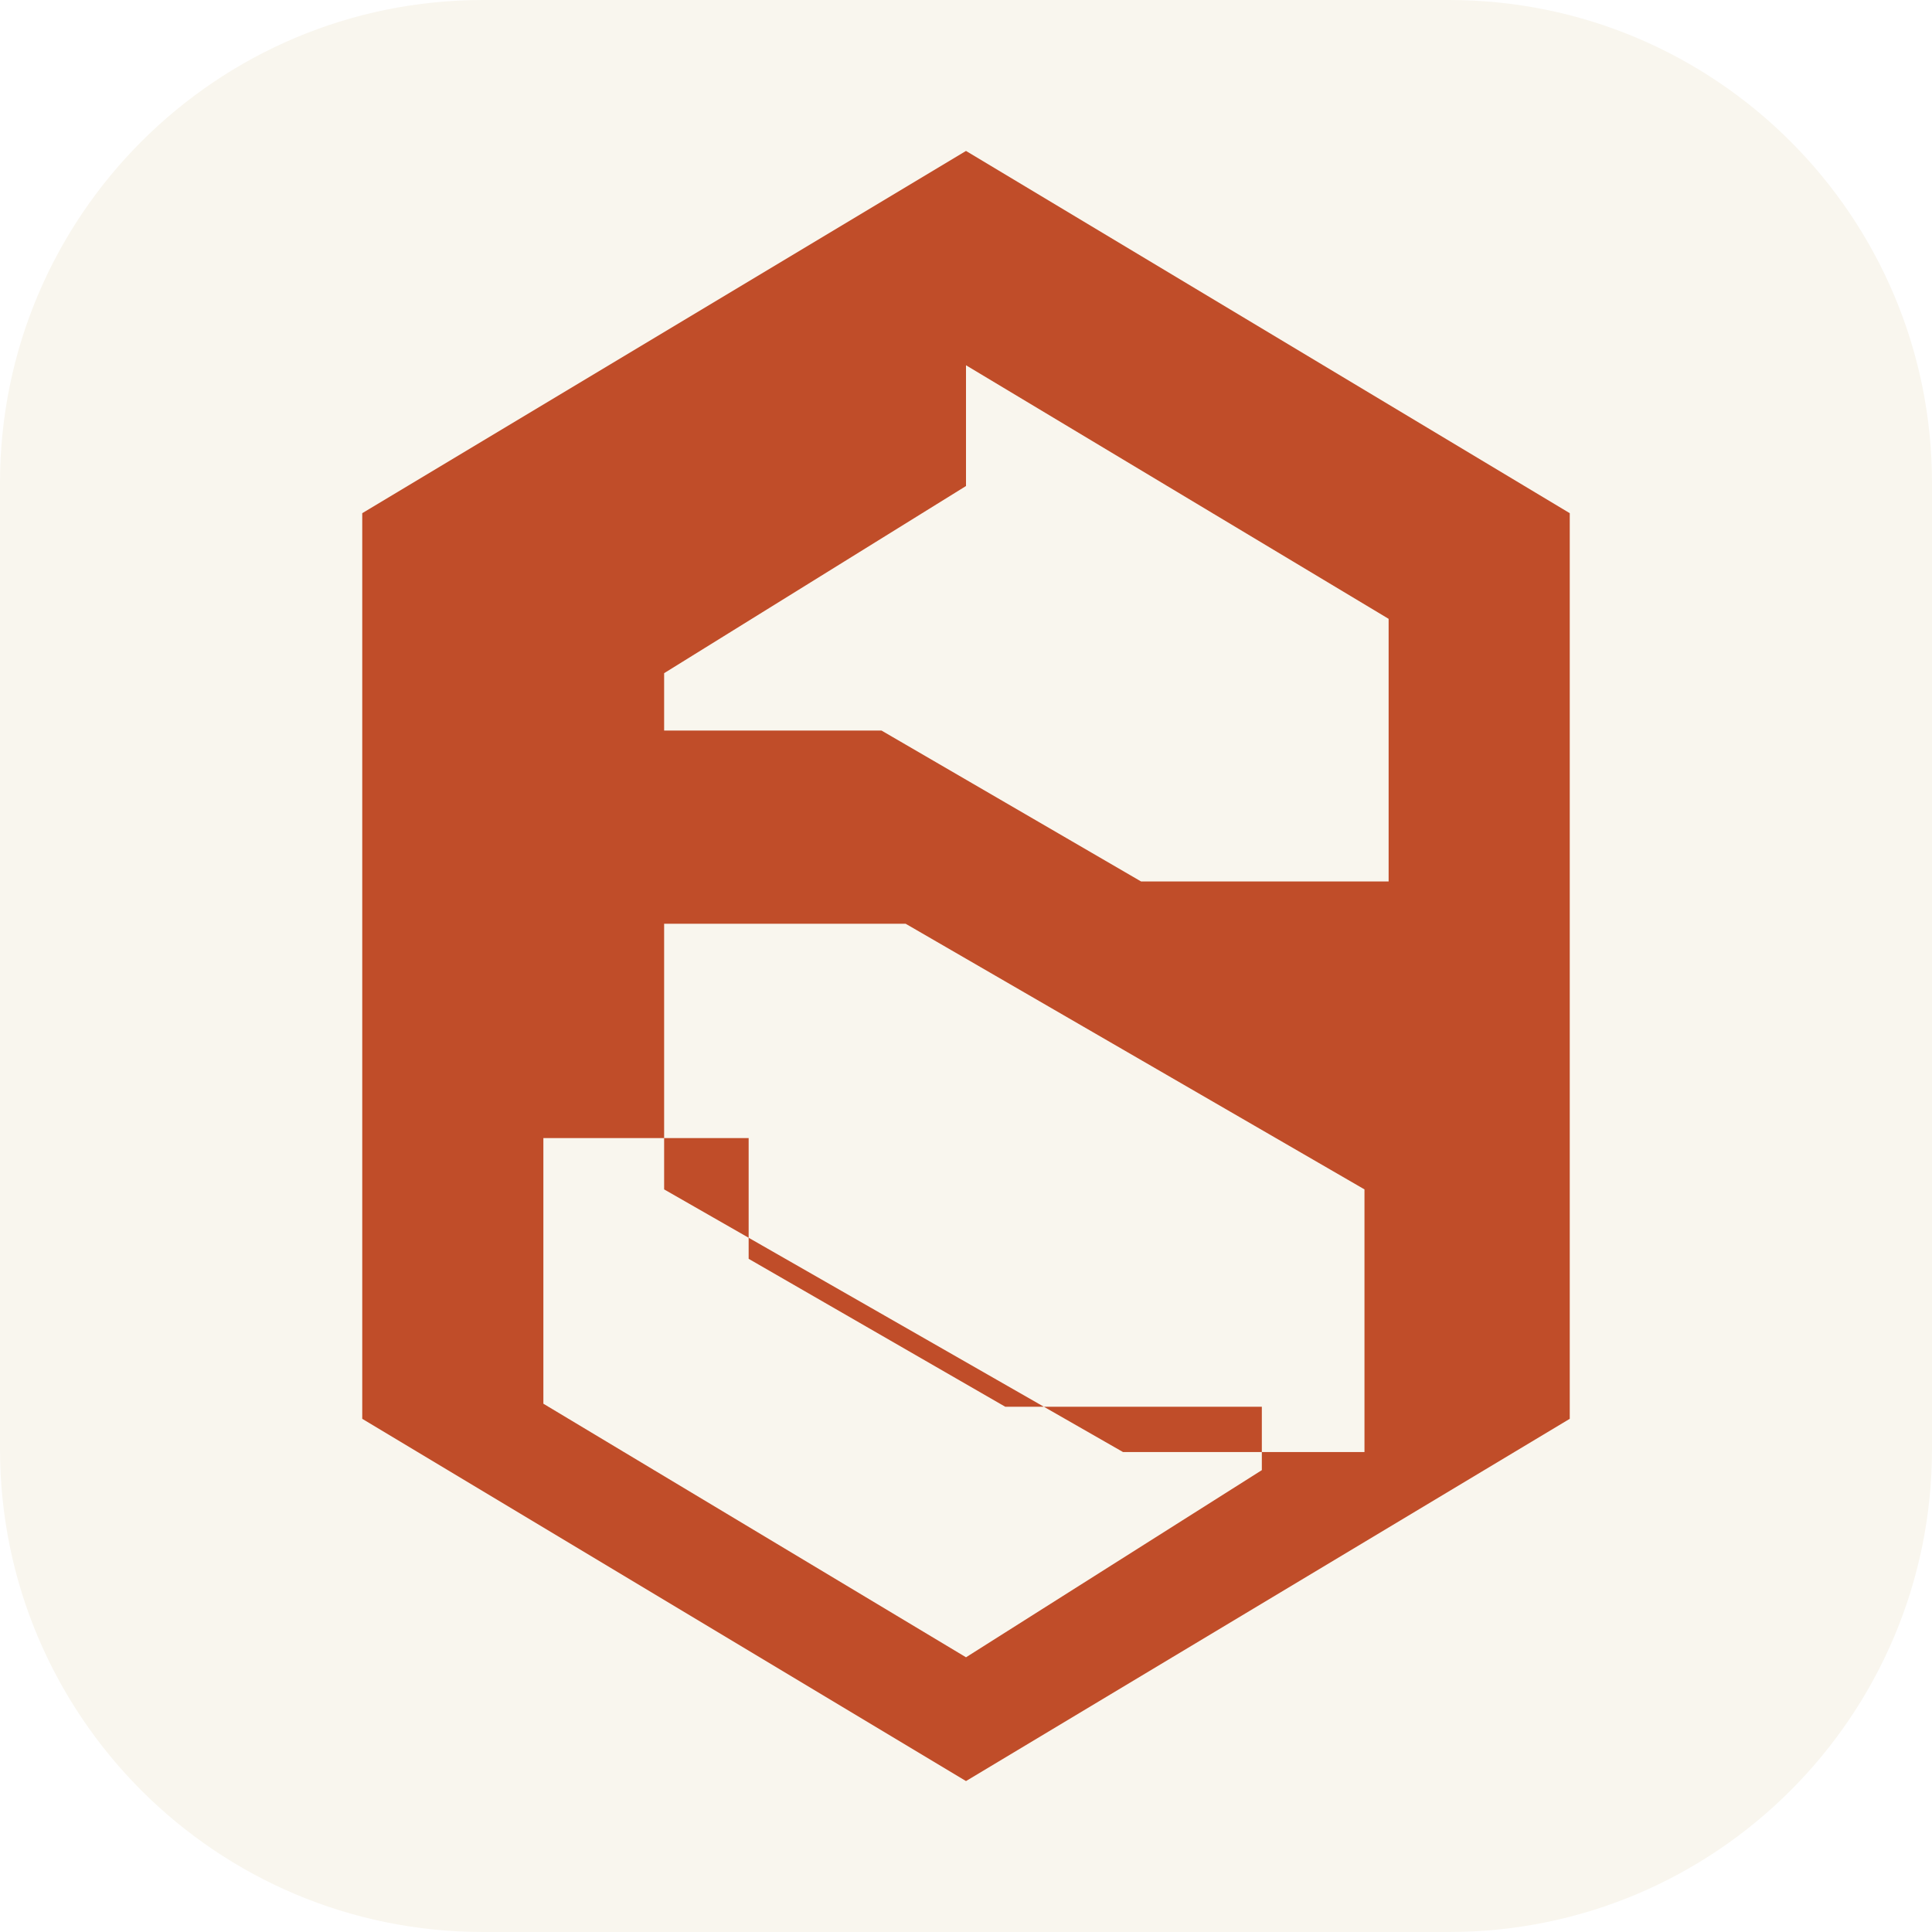
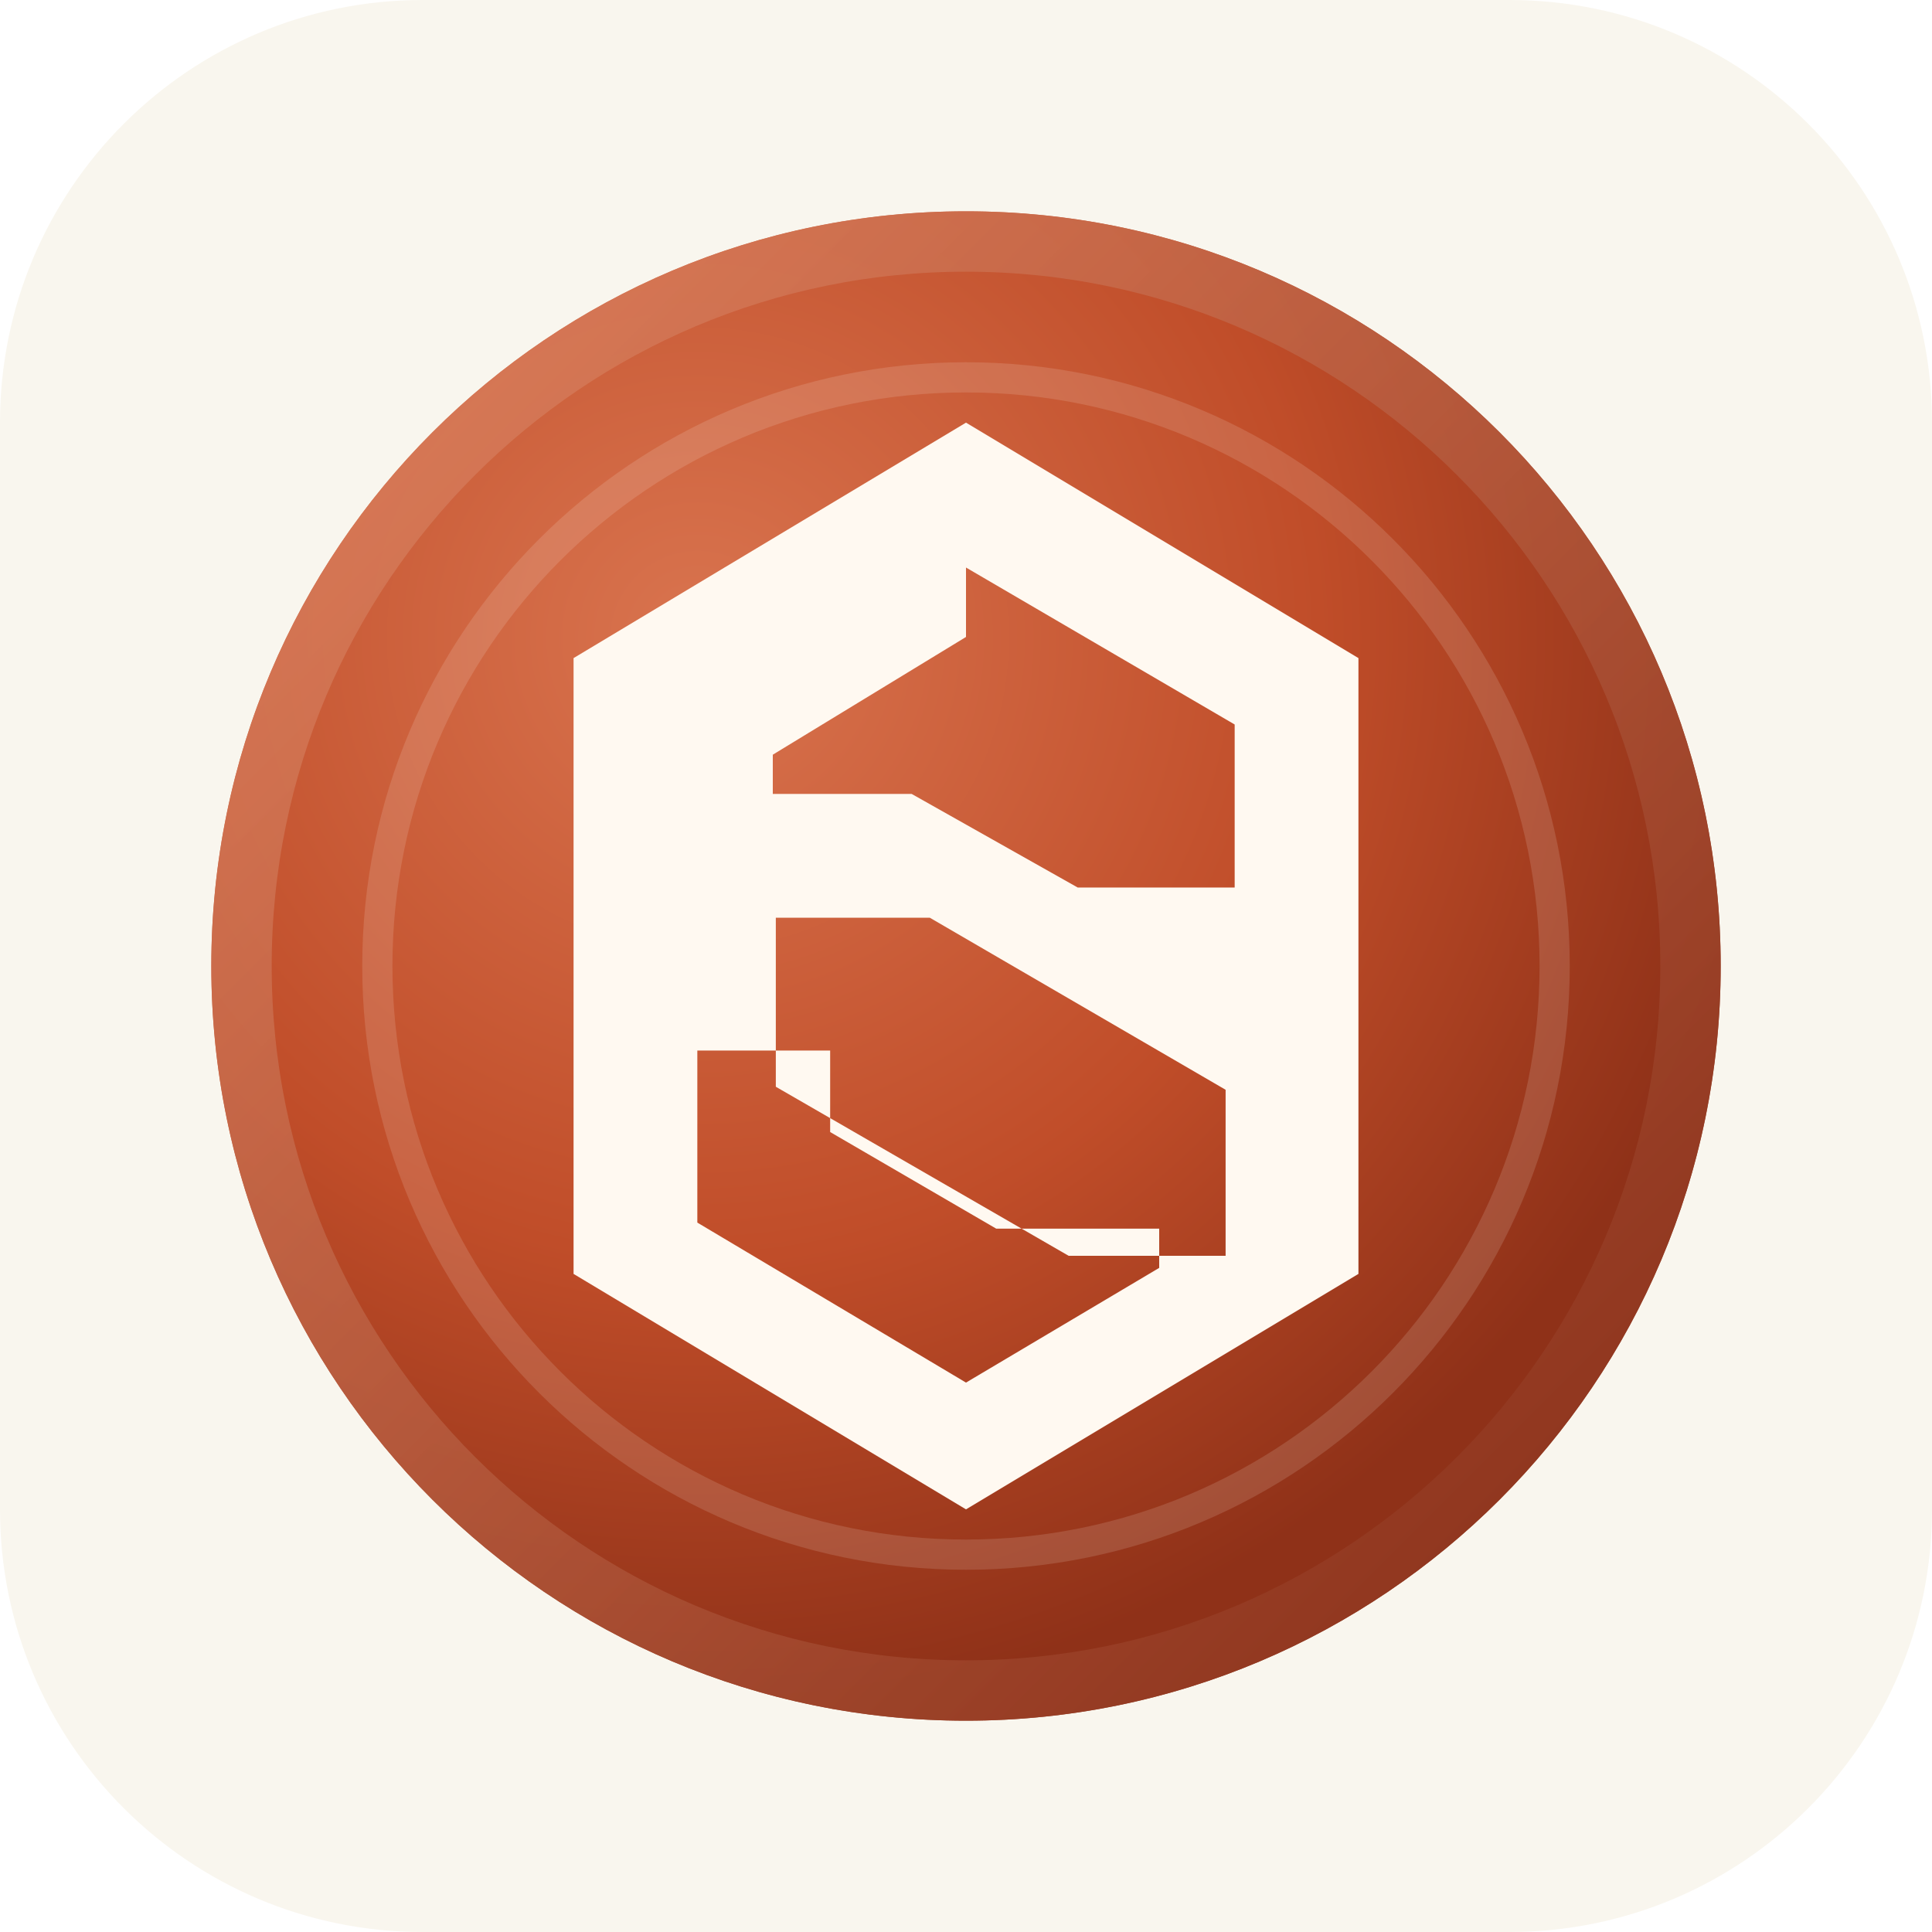
<svg xmlns="http://www.w3.org/2000/svg" viewBox="0 0 64 64" role="img" aria-labelledby="title">
-   <rect width="64" height="64" rx="16" fill="#F9F6EE" />
-   <path d="M32 5 12 17v30l20 12 20-12V17L32 5Zm0 7.1 14 8.4v8.7H37.8l-8.6-5H22v-1.9l10-6.2Zm-10 18.5h8l15.2 8.8v8.7h-8L22 39.4v-8.8Zm2.8 11.1 8.5 4.9h8.5v2.1L32 54.9 18 46.5v-8.8h6.8Z" fill="#C04D29" />
+   <defs>
+     <radialGradient id="bgGlow" cx="32%" cy="28%" r="72%">
+       <stop offset="0%" stop-color="#D9744F" />
+       <stop offset="58%" stop-color="#C04D29" />
+       <stop offset="100%" stop-color="#8F3118" />
+     </radialGradient>
+     <linearGradient id="ringShade" x1="0%" y1="0%" x2="100%" y2="100%">
+       <stop offset="0%" stop-color="#E58A67" stop-opacity="0.75" />
+       <stop offset="100%" stop-color="#842C16" stop-opacity="0.85" />
+     </linearGradient>
+   </defs>
+   <rect width="64" height="64" rx="14" fill="#F9F6EE" />
+   <circle cx="32" cy="32" r="25" fill="url(#bgGlow)" />
+   <circle cx="32" cy="32" r="24" fill="none" stroke="url(#ringShade)" stroke-width="2" />
+   <circle cx="32" cy="32" r="19.5" fill="none" stroke="#FFF9F1" stroke-opacity="0.14" stroke-width="1" />
+   <path d="M32 14 19 21.8v20.4L32 50l13-7.8V21.8L32 14Zm0 4.8 8.9 5.2v5.4h-5.2l-5.5-3.1h-4.6v-1.3l6.4-3.9Zm-6.3 11.6h5.1l9.8 5.7v5.5h-5.2l-9.7-5.6v-5.6Zm1.8 7.1 5.5 3.2h5.4V42L32 45.8l-8.9-5.3v-5.7h4.4Z" fill="#FFF9F1" />
</svg>
